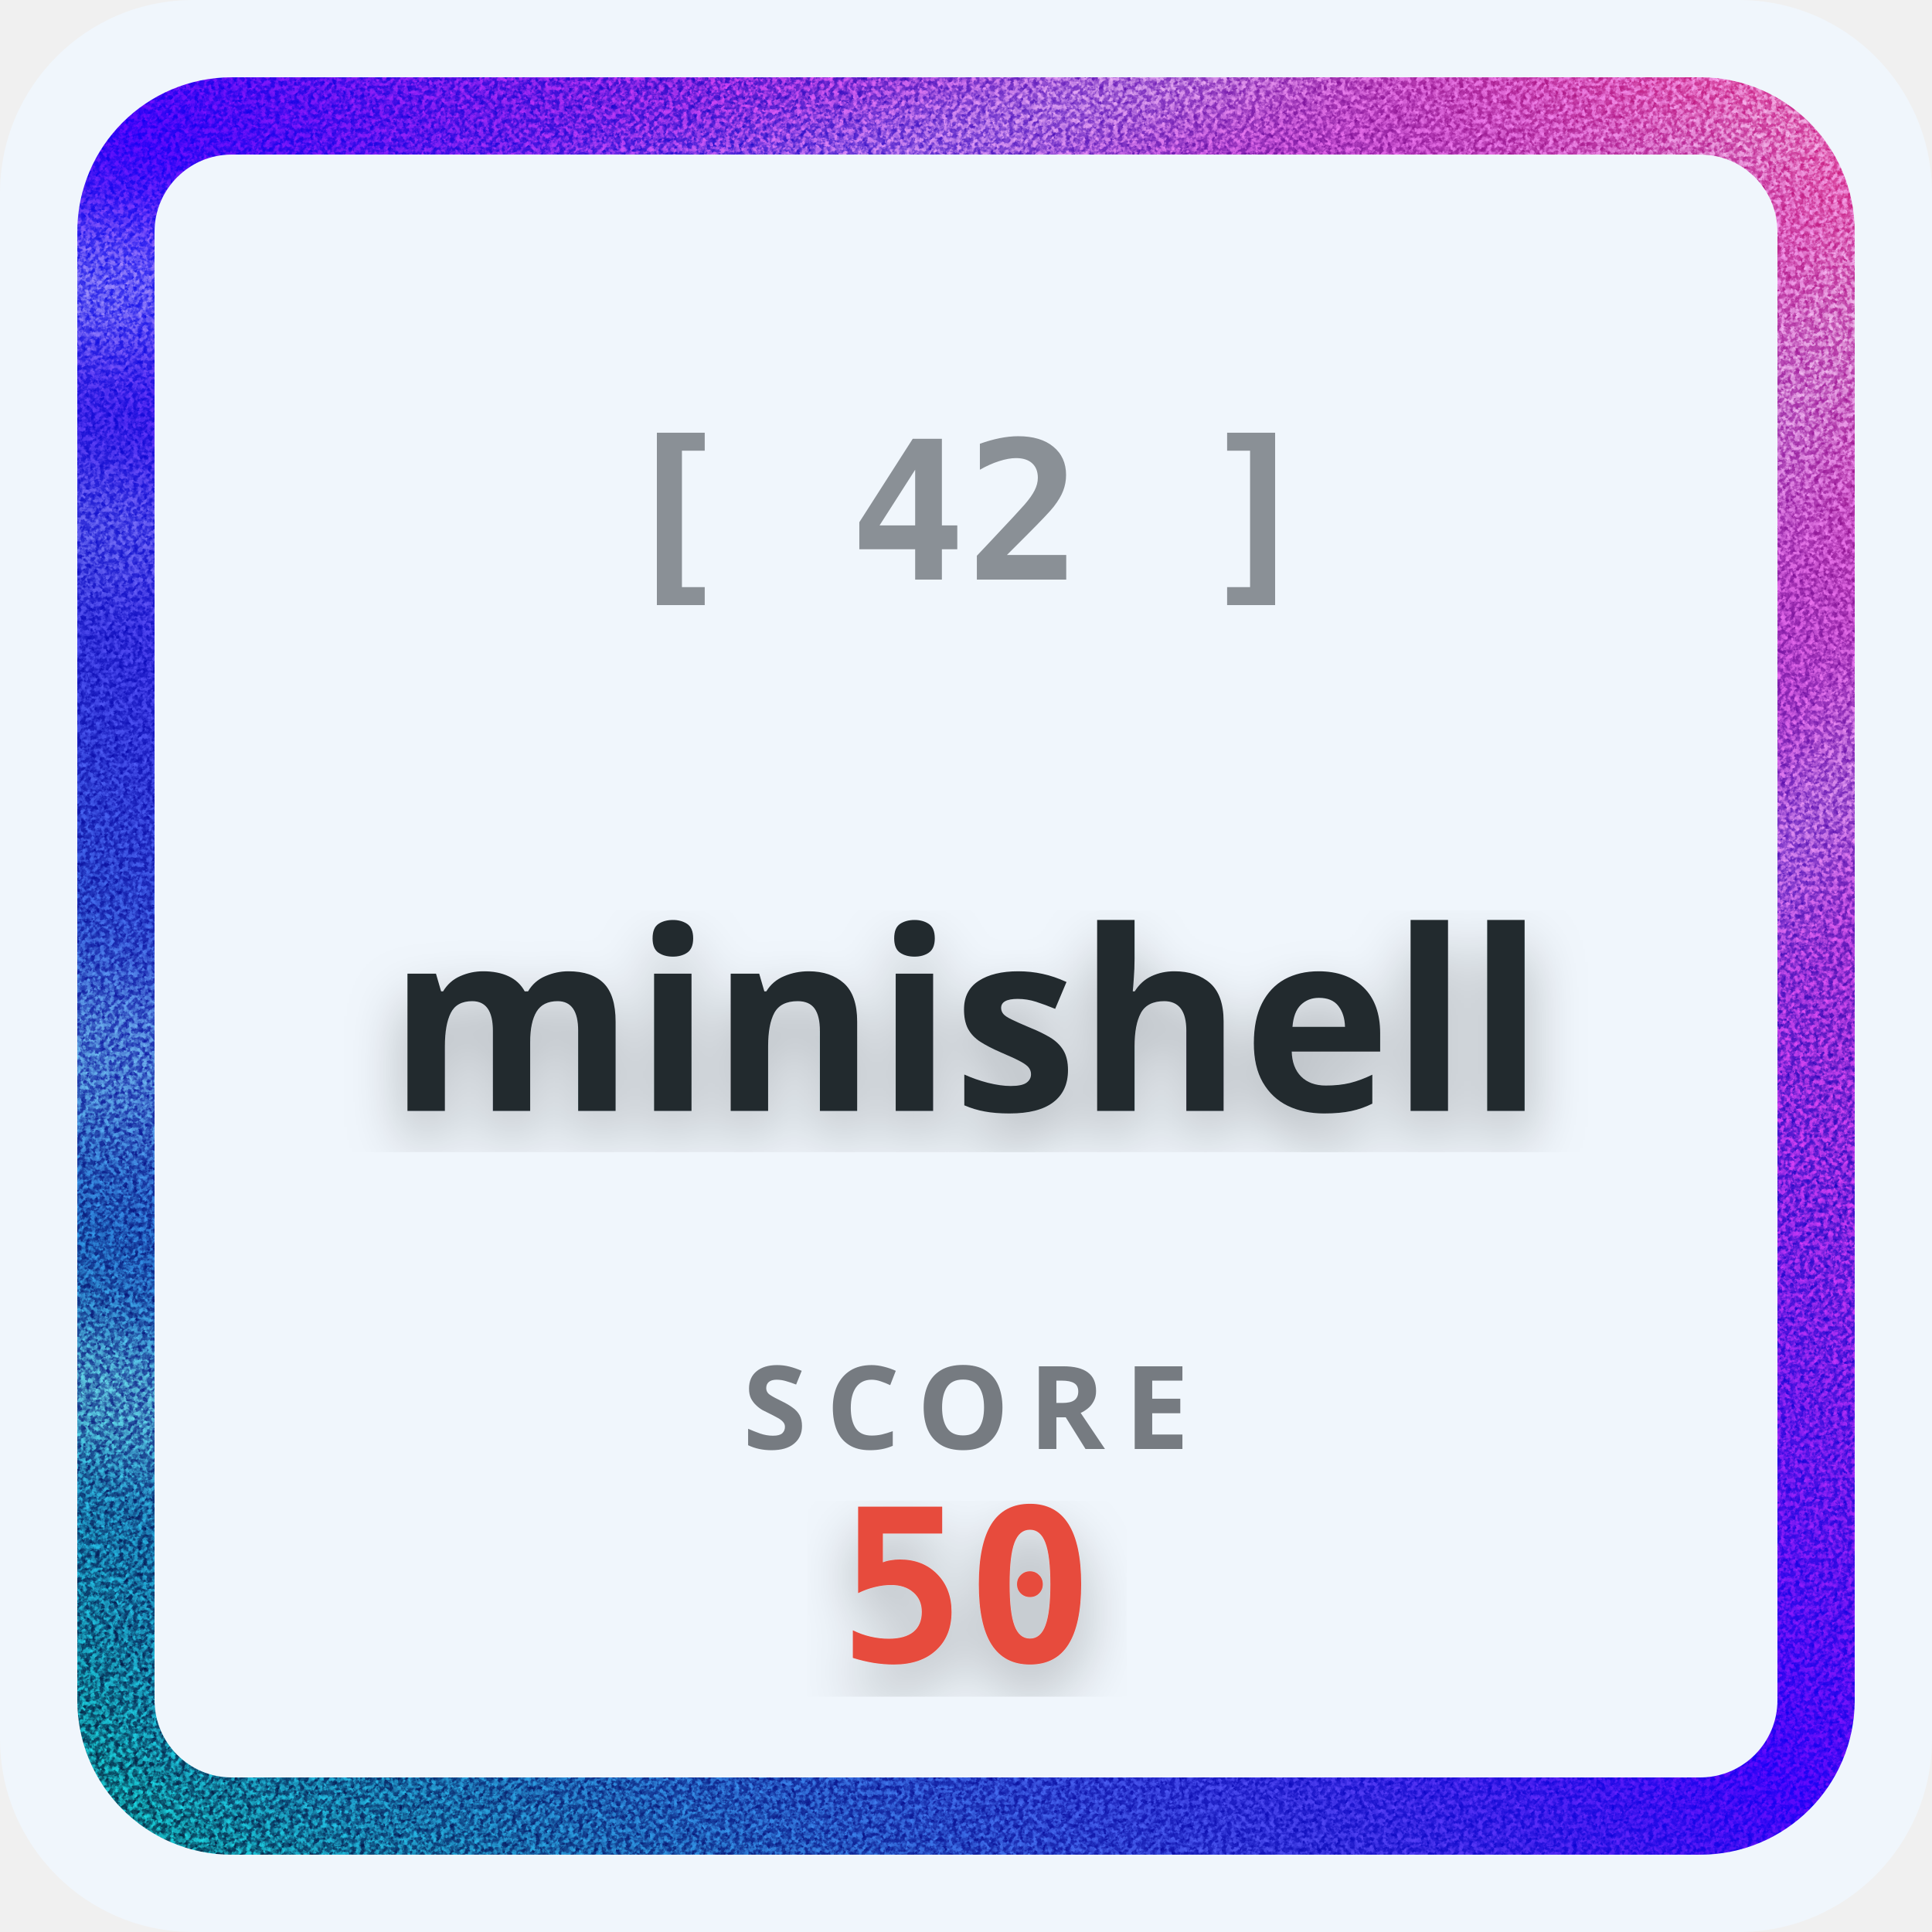
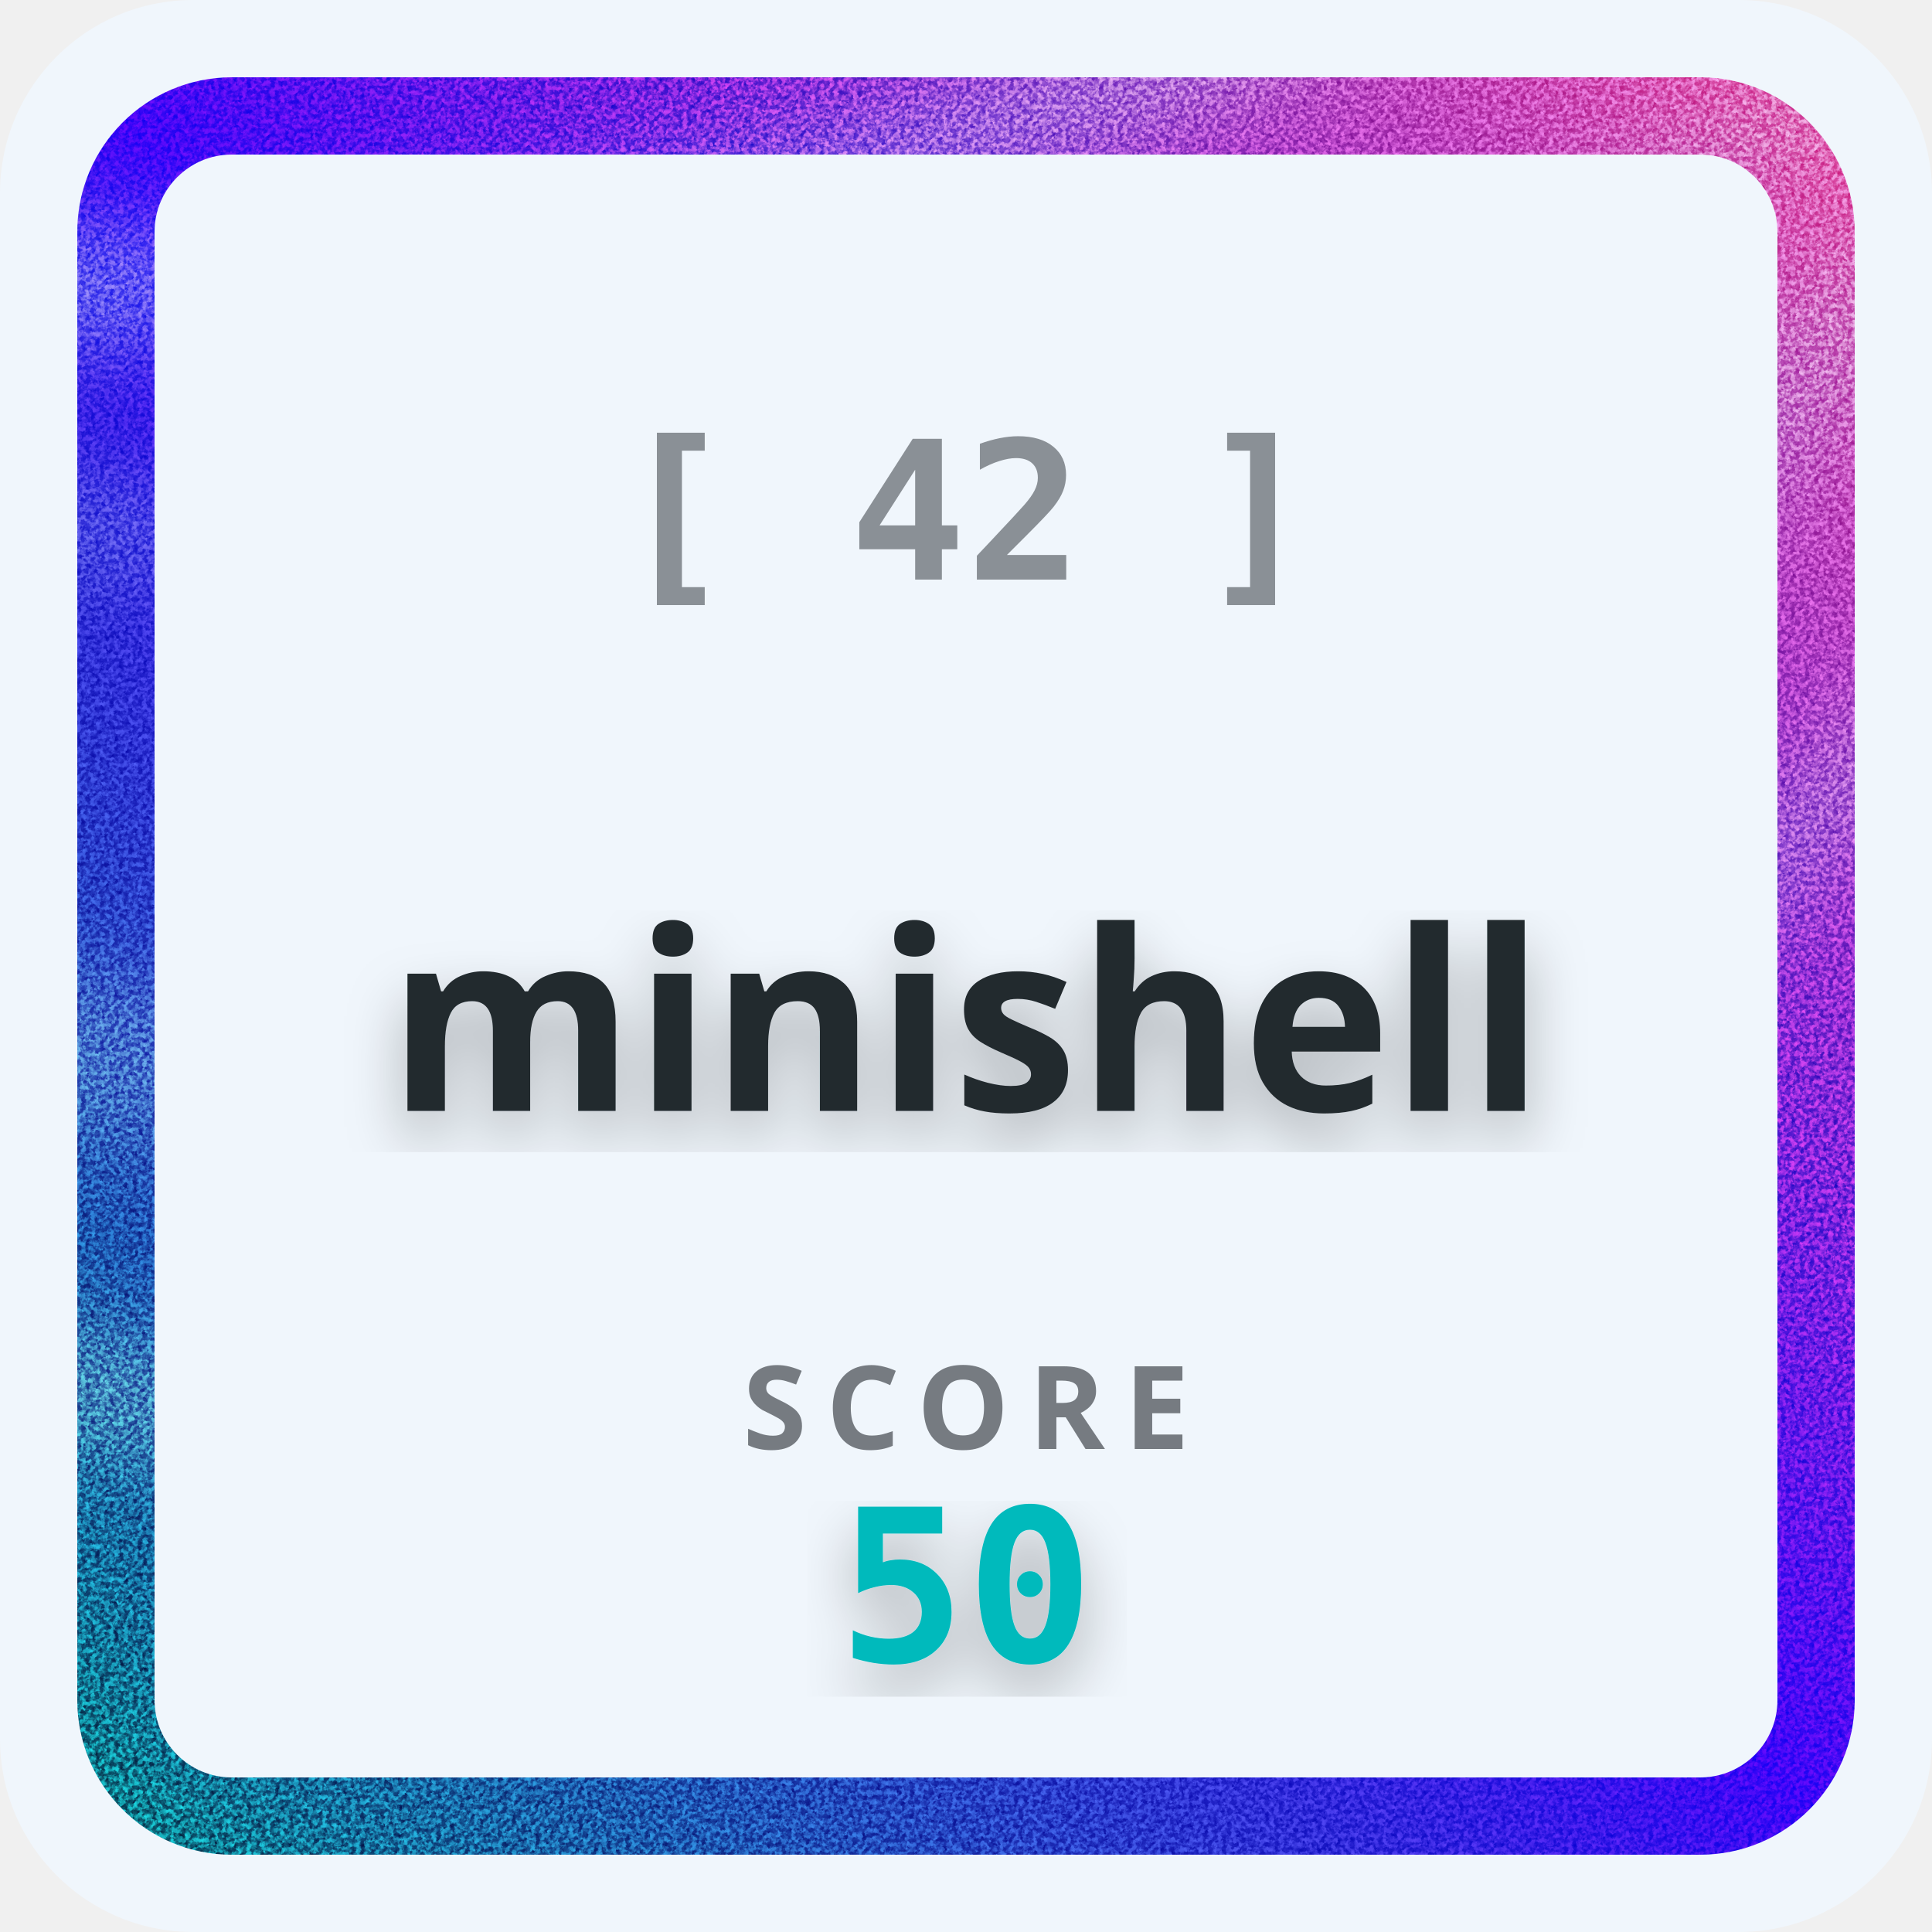
<svg xmlns="http://www.w3.org/2000/svg" width="200" height="200" viewBox="0 0 200 200">
  <defs>
    <filter id="f" width="140%" height="140%" x="-20%" y="-20%">
      <feDropShadow dx="0" dy="3" flood-color="#000" flood-opacity=".3" stdDeviation="3" />
    </filter>
    <filter id="d" width="140%" height="140%" x="-20%" y="-20%">
      <feGaussianBlur stdDeviation="20" />
    </filter>
    <filter id="b" width="120%" height="120%" x="-10%" y="-10%" color-interpolation-filters="sRGB">
      <feTurbulence baseFrequency=".51" numOctaves="3" result="noise" stitchTiles="stitch" type="fractalNoise" />
      <feColorMatrix in="noise" result="grayNoise" values="1 0 0 0 0 1 0 0 0 0 1 0 0 0 0 0 0 0 1 0" />
      <feComponentTransfer in="grayNoise" result="contrastyNoise">
        <feFuncR intercept="-1.5" slope="4" type="linear" />
        <feFuncG intercept="-1.5" slope="4" type="linear" />
        <feFuncB intercept="-1.5" slope="4" type="linear" />
        <feFuncA slope=".9" type="linear" />
      </feComponentTransfer>
      <feBlend in="contrastyNoise" in2="SourceGraphic" mode="overlay" />
    </filter>
    <linearGradient id="c" x1="0%" x2="100%" y1="100%" y2="0%">
      <stop offset="0%" stop-color="#07917e" />
      <stop offset="50%" stop-color="#3e06f8" />
      <stop offset="100%" stop-color="#ff65a3" />
    </linearGradient>
    <linearGradient id="e" x1="0%" x2="100%" y1="0%" y2="100%">
      <stop offset="0%" stop-color="#fff" />
      <stop offset="100%" stop-color="#8ff" stop-opacity="0" />
    </linearGradient>
    <mask id="a">
      <path d="M0 0h200v200H0z" />
      <rect width="176" height="176" x="12" y="12" fill="none" stroke="#fff" stroke-width="8" rx="12" />
    </mask>
  </defs>
  <rect width="200" height="200" fill="#f0f6fc" rx="20" />
  <g mask="url(#a)">
    <svg width="200" height="200" viewBox="0 0 800 800">
      <g filter="url(#b)">
        <rect width="100%" height="100%" fill="url(#c)" />
        <g fill="none" stroke="url(#e)" filter="url(#d)">
          <path stroke-width="40" d="M-100 100Q300 200 900-200" opacity=".9" />
          <path stroke-width="20" d="M-100 200Q400 300 900-50" opacity=".8" />
          <path stroke-width="60" d="M-100 400q500 200 1100-500" opacity=".5" />
          <path stroke-width="30" d="M-50 550Q500 750 1000 50" opacity=".8" />
        </g>
      </g>
    </svg>
  </g>
  <text x="100" y="60" fill="#24292f" font-family="monospace" font-size="20" font-weight="bold" opacity=".5" text-anchor="middle">[ 42 ]</text>
  <text x="100" y="115" fill="#24292f" filter="url(#f)" font-family="sans-serif" font-size="26" font-weight="900" text-anchor="middle">minishell</text>
  <text x="100" y="150" fill="#24292f" font-family="sans-serif" font-size="12" font-weight="bold" letter-spacing="2" opacity=".6" text-anchor="middle">SCORE</text>
-   <text x="100" y="172" fill="#e74c3c" filter="url(#f)" font-family="monospace" font-size="22" font-weight="bold" text-anchor="middle">50</text>
+   <text x="100" y="172" fill="#00babc" filter="url(#f)" font-family="monospace" font-size="22" font-weight="bold" text-anchor="middle">50</text>
</svg>
